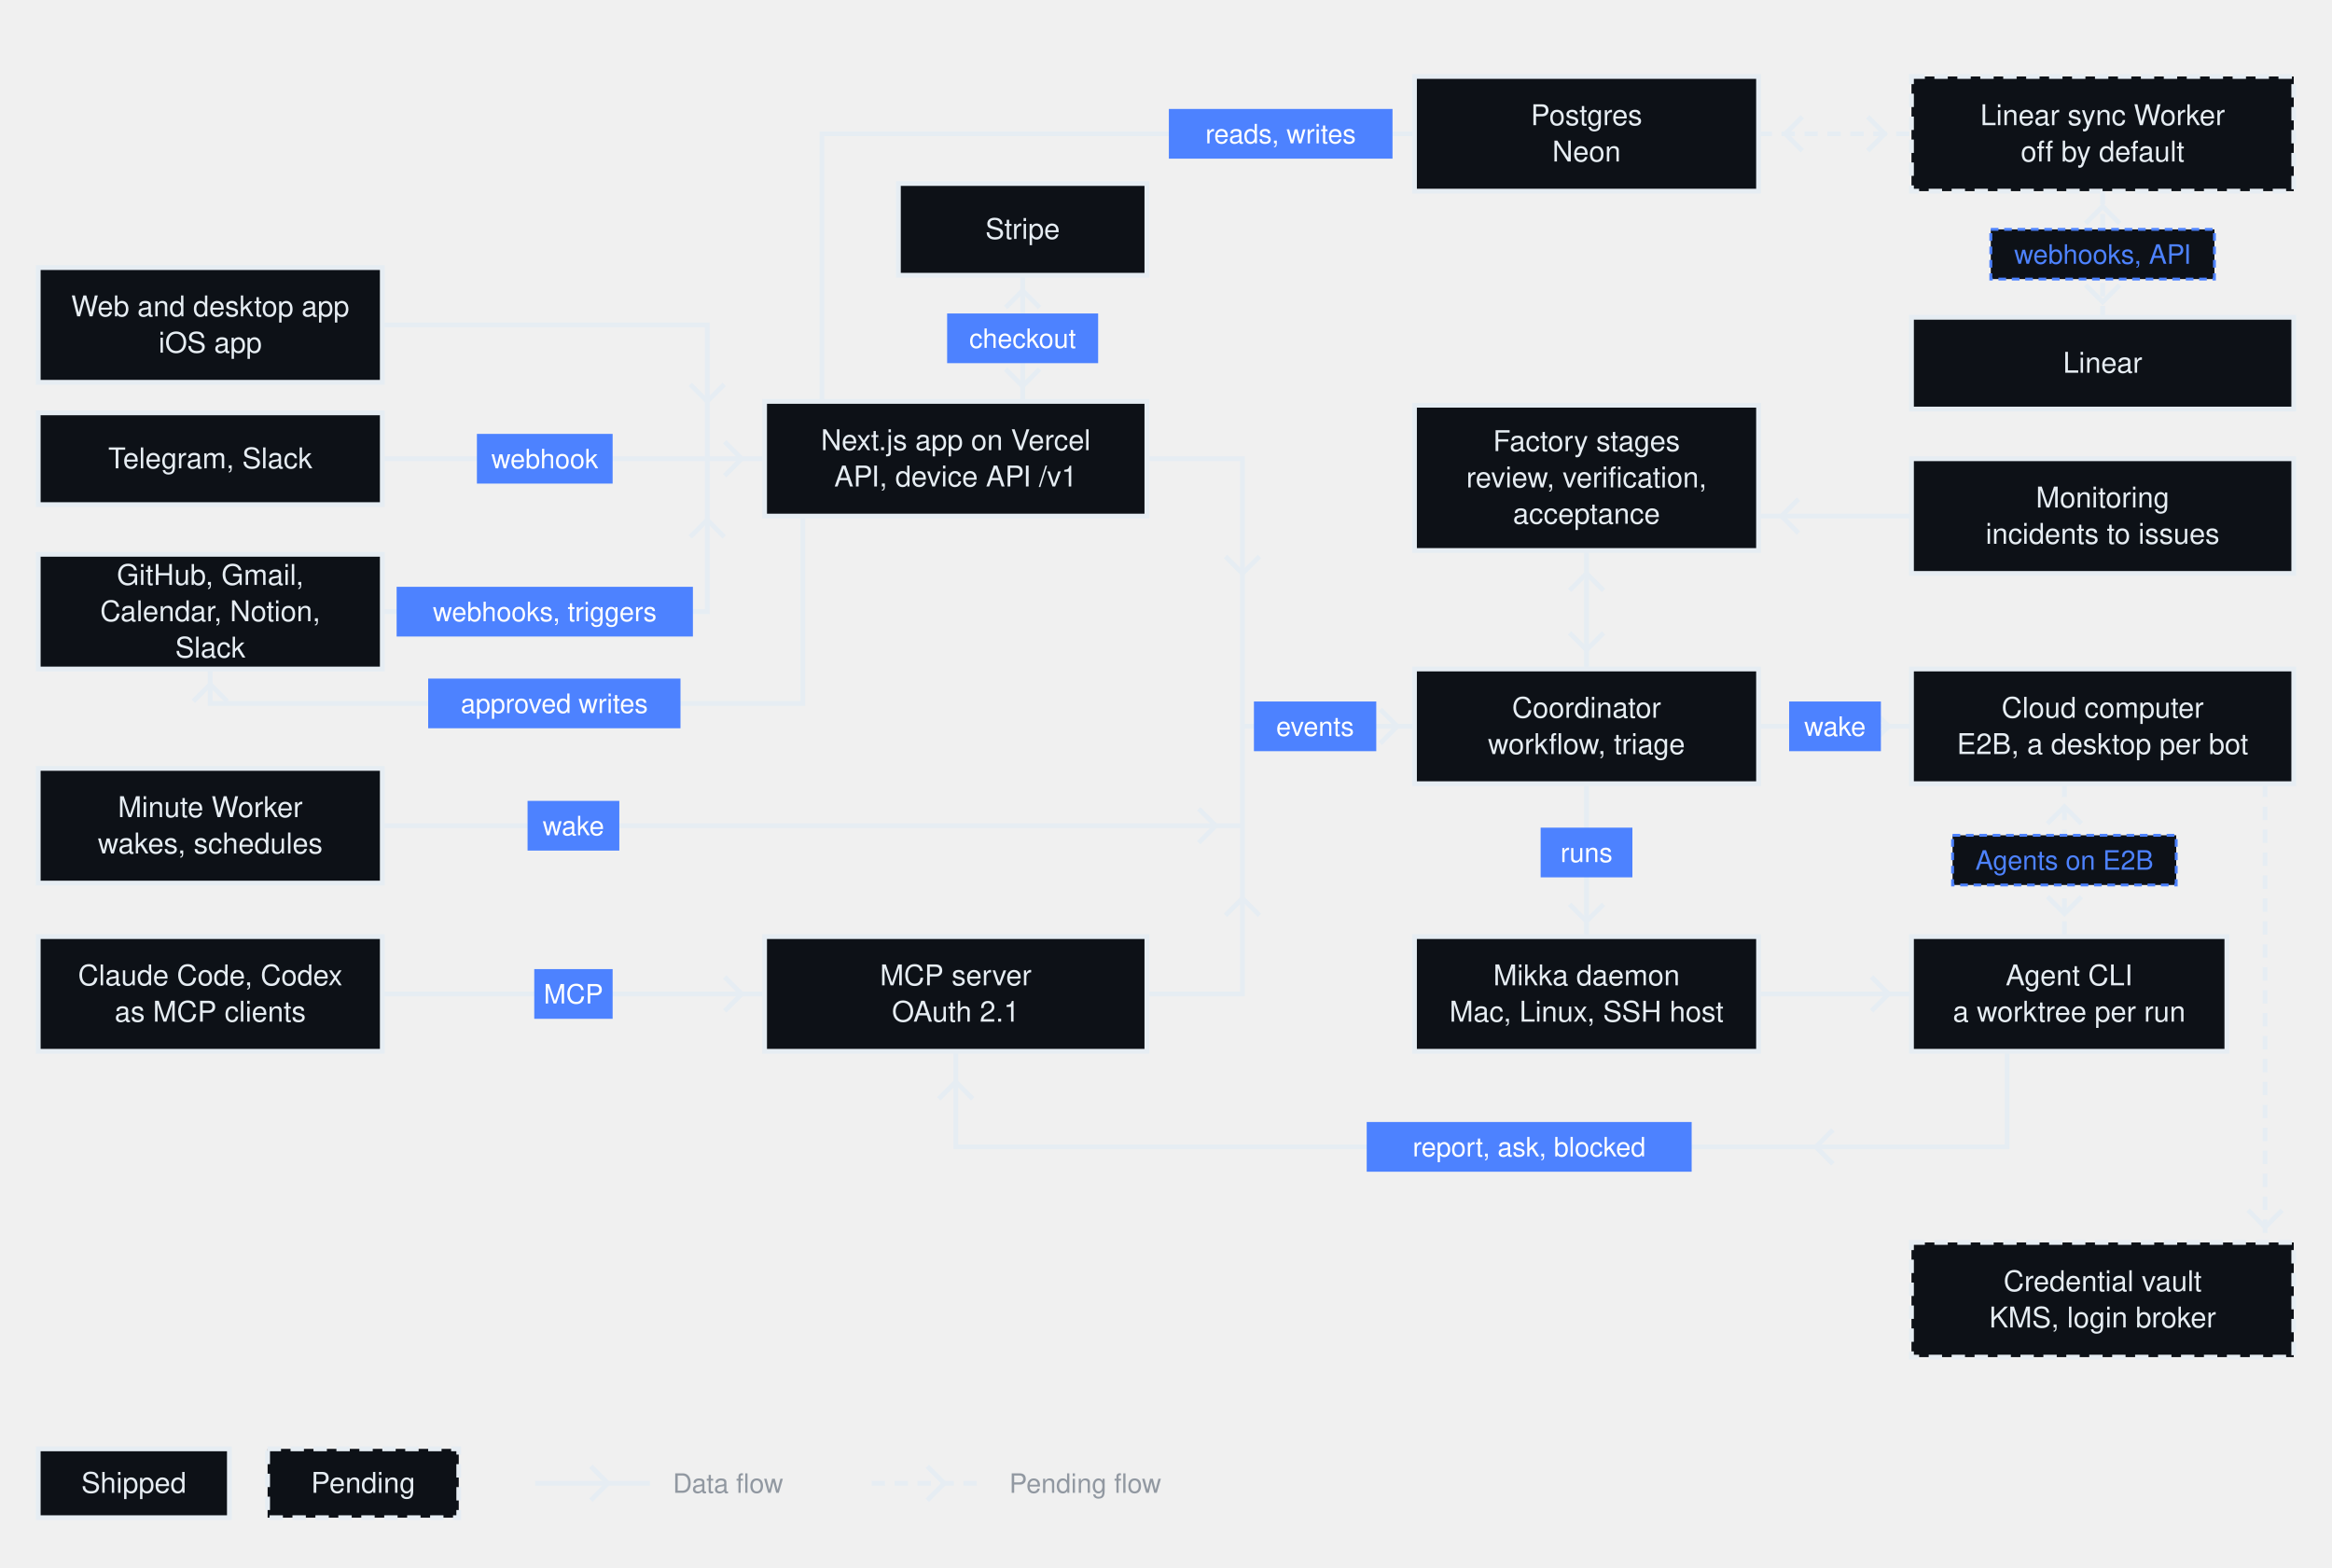
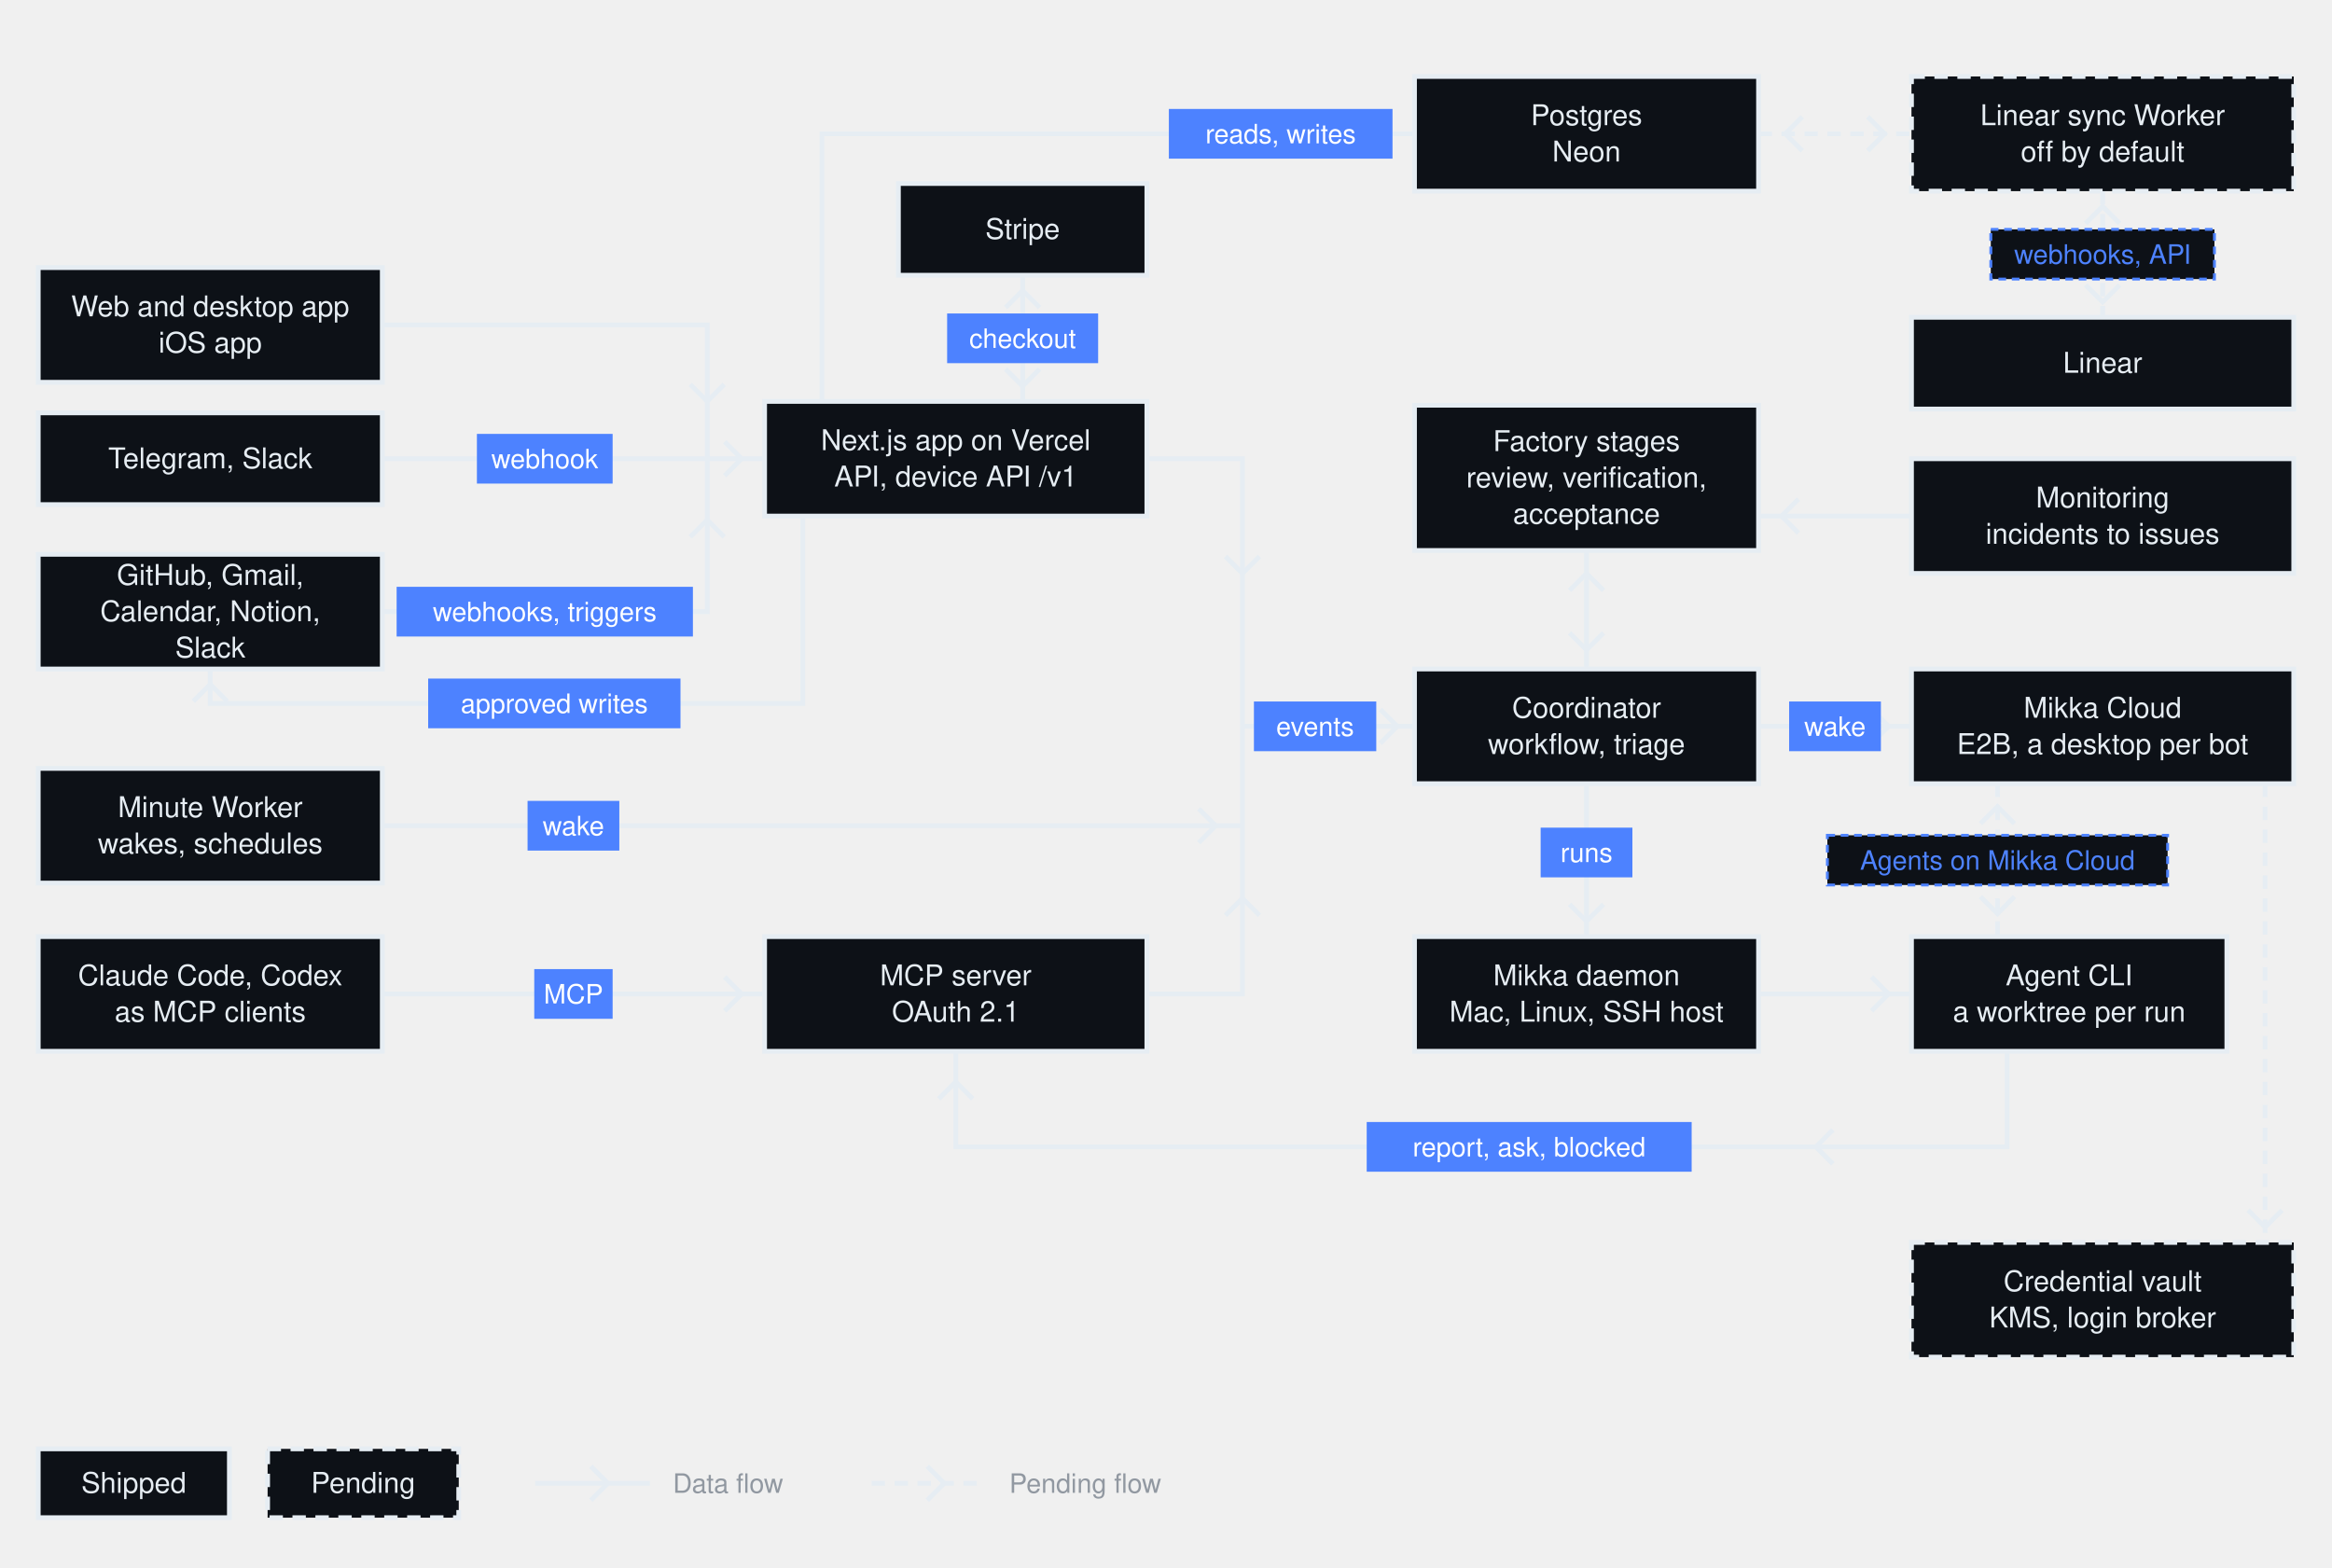
<svg xmlns="http://www.w3.org/2000/svg" width="1220" height="820" viewBox="0 0 1220 820" font-family="-apple-system, BlinkMacSystemFont, &quot;Segoe UI&quot;, Helvetica, Arial, &quot;PingFang SC&quot;, &quot;Noto Sans CJK SC&quot;, &quot;Microsoft YaHei&quot;, sans-serif" role="img" aria-label="Mikka architecture">
  <path d="M200 170 L370 170 L370 240" fill="none" stroke="#e6edf3" stroke-width="2.5" />
  <path d="M362 202 L370 210 L378 202" fill="none" stroke="#e6edf3" stroke-width="2.5" stroke-linecap="square" stroke-linejoin="miter" />
  <path d="M200 320 L370 320 L370 240" fill="none" stroke="#e6edf3" stroke-width="2.5" />
  <path d="M362 280 L370 272 L378 280" fill="none" stroke="#e6edf3" stroke-width="2.5" stroke-linecap="square" stroke-linejoin="miter" />
  <path d="M200 240 L400 240" fill="none" stroke="#e6edf3" stroke-width="2.5" />
  <path d="M380 232 L388 240 L380 248" fill="none" stroke="#e6edf3" stroke-width="2.5" stroke-linecap="square" stroke-linejoin="miter" />
  <rect x="249.5" y="227" width="71" height="26" fill="#4d82ff" />
  <text x="285" y="245" text-anchor="middle" font-size="14" fill="#ffffff">webhook</text>
  <rect x="207.5" y="307" width="155" height="26" fill="#4d82ff" />
  <text x="285" y="325" text-anchor="middle" font-size="14" fill="#ffffff">webhooks, triggers</text>
  <path d="M420 270 L420 368 L110 368 L110 350" fill="none" stroke="#e6edf3" stroke-width="2.5" />
  <path d="M102 366 L110 358 L118 366" fill="none" stroke="#e6edf3" stroke-width="2.5" stroke-linecap="square" stroke-linejoin="miter" />
  <rect x="224" y="355" width="132" height="26" fill="#4d82ff" />
  <text x="290" y="373" text-anchor="middle" font-size="14" fill="#ffffff">approved writes</text>
  <path d="M535 144 L535 210" fill="none" stroke="#e6edf3" stroke-width="2.5" />
  <path d="M527 194 L535 202 L543 194" fill="none" stroke="#e6edf3" stroke-width="2.5" stroke-linecap="square" stroke-linejoin="miter" />
  <path d="M527 160 L535 152 L543 160" fill="none" stroke="#e6edf3" stroke-width="2.5" stroke-linecap="square" stroke-linejoin="miter" />
  <rect x="495.5" y="164" width="79" height="26" fill="#4d82ff" />
  <text x="535" y="182" text-anchor="middle" font-size="14" fill="#ffffff">checkout</text>
  <path d="M200 520 L400 520" fill="none" stroke="#e6edf3" stroke-width="2.5" />
  <path d="M380 512 L388 520 L380 528" fill="none" stroke="#e6edf3" stroke-width="2.5" stroke-linecap="square" stroke-linejoin="miter" />
  <rect x="279.5" y="507" width="41" height="26" fill="#4d82ff" />
  <text x="300" y="525" text-anchor="middle" font-size="14" fill="#ffffff">MCP</text>
  <path d="M430 210 L430 70 L740 70" fill="none" stroke="#e6edf3" stroke-width="2.5" />
  <path d="M720 62 L728 70 L720 78" fill="none" stroke="#e6edf3" stroke-width="2.5" stroke-linecap="square" stroke-linejoin="miter" />
  <rect x="611.5" y="57" width="117" height="26" fill="#4d82ff" />
  <text x="670" y="75" text-anchor="middle" font-size="14" fill="#ffffff">reads, writes</text>
  <path d="M920 70 L1000 70" fill="none" stroke="#e6edf3" stroke-width="2.5" stroke-dasharray="7 5" />
  <path d="M942 62 L934 70 L942 78" fill="none" stroke="#e6edf3" stroke-width="2.5" stroke-linecap="square" stroke-linejoin="miter" />
  <path d="M978 62 L986 70 L978 78" fill="none" stroke="#e6edf3" stroke-width="2.5" stroke-linecap="square" stroke-linejoin="miter" />
  <path d="M1100 100 L1100 166" fill="none" stroke="#e6edf3" stroke-width="2.5" stroke-dasharray="7 5" />
  <path d="M1092 150 L1100 158 L1108 150" fill="none" stroke="#e6edf3" stroke-width="2.5" stroke-linecap="square" stroke-linejoin="miter" />
  <path d="M1092 116 L1100 108 L1108 116" fill="none" stroke="#e6edf3" stroke-width="2.5" stroke-linecap="square" stroke-linejoin="miter" />
  <rect x="1041.5" y="120" width="117" height="26" fill="#0d1117" stroke="#4d82ff" stroke-width="1.5" stroke-dasharray="4 3" />
  <text x="1100" y="138" text-anchor="middle" font-size="14" fill="#4d82ff">webhooks, API</text>
  <path d="M600 240 L650 240 L650 380" fill="none" stroke="#e6edf3" stroke-width="2.5" />
  <path d="M642 292 L650 300 L658 292" fill="none" stroke="#e6edf3" stroke-width="2.5" stroke-linecap="square" stroke-linejoin="miter" />
  <path d="M600 520 L650 520 L650 380" fill="none" stroke="#e6edf3" stroke-width="2.5" />
  <path d="M642 478 L650 470 L658 478" fill="none" stroke="#e6edf3" stroke-width="2.5" stroke-linecap="square" stroke-linejoin="miter" />
  <path d="M650 380 L740 380" fill="none" stroke="#e6edf3" stroke-width="2.5" />
  <path d="M723 372 L731 380 L723 388" fill="none" stroke="#e6edf3" stroke-width="2.5" stroke-linecap="square" stroke-linejoin="miter" />
  <rect x="656" y="367" width="64" height="26" fill="#4d82ff" />
  <text x="688" y="385" text-anchor="middle" font-size="14" fill="#ffffff">events</text>
  <path d="M200 432 L650 432" fill="none" stroke="#e6edf3" stroke-width="2.5" />
  <path d="M628 424 L636 432 L628 440" fill="none" stroke="#e6edf3" stroke-width="2.5" stroke-linecap="square" stroke-linejoin="miter" />
  <rect x="276" y="419" width="48" height="26" fill="#4d82ff" />
  <text x="300" y="437" text-anchor="middle" font-size="14" fill="#ffffff">wake</text>
  <path d="M830 288 L830 350" fill="none" stroke="#e6edf3" stroke-width="2.5" />
  <path d="M822 308 L830 300 L838 308" fill="none" stroke="#e6edf3" stroke-width="2.5" stroke-linecap="square" stroke-linejoin="miter" />
  <path d="M822 332 L830 340 L838 332" fill="none" stroke="#e6edf3" stroke-width="2.5" stroke-linecap="square" stroke-linejoin="miter" />
  <path d="M1000 270 L920 270" fill="none" stroke="#e6edf3" stroke-width="2.5" />
  <path d="M940 262 L932 270 L940 278" fill="none" stroke="#e6edf3" stroke-width="2.5" stroke-linecap="square" stroke-linejoin="miter" />
  <path d="M920 380 L1000 380" fill="none" stroke="#e6edf3" stroke-width="2.5" />
  <path d="M980 372 L988 380 L980 388" fill="none" stroke="#e6edf3" stroke-width="2.5" stroke-linecap="square" stroke-linejoin="miter" />
  <rect x="936" y="367" width="48" height="26" fill="#4d82ff" />
  <text x="960" y="385" text-anchor="middle" font-size="14" fill="#ffffff">wake</text>
  <path d="M830 410 L830 490" fill="none" stroke="#e6edf3" stroke-width="2.5" />
  <path d="M822 474 L830 482 L838 474" fill="none" stroke="#e6edf3" stroke-width="2.5" stroke-linecap="square" stroke-linejoin="miter" />
  <rect x="806" y="433" width="48" height="26" fill="#4d82ff" />
  <text x="830" y="451" text-anchor="middle" font-size="14" fill="#ffffff">runs</text>
  <path d="M920 520 L1000 520" fill="none" stroke="#e6edf3" stroke-width="2.5" />
  <path d="M980 512 L988 520 L980 528" fill="none" stroke="#e6edf3" stroke-width="2.5" stroke-linecap="square" stroke-linejoin="miter" />
-   <path d="M1080 410 L1080 490" fill="none" stroke="#e6edf3" stroke-width="2.5" stroke-dasharray="7 5" />
-   <path d="M1072 430 L1080 422 L1088 430" fill="none" stroke="#e6edf3" stroke-width="2.5" stroke-linecap="square" stroke-linejoin="miter" />
-   <path d="M1072 470 L1080 478 L1088 470" fill="none" stroke="#e6edf3" stroke-width="2.5" stroke-linecap="square" stroke-linejoin="miter" />
-   <rect x="1021.5" y="437" width="117" height="26" fill="#0d1117" stroke="#4d82ff" stroke-width="1.5" stroke-dasharray="4 3" />
-   <text x="1080" y="455" text-anchor="middle" font-size="14" fill="#4d82ff">Agents on E2B</text>
+   <path d="M1045 410 L1045 490" fill="none" stroke="#e6edf3" stroke-width="2.5" stroke-dasharray="7 5" />
+   <path d="M1037 430 L1045 422 L1053 430" fill="none" stroke="#e6edf3" stroke-width="2.5" stroke-linecap="square" stroke-linejoin="miter" />
+   <path d="M1037 470 L1045 478 L1053 470" fill="none" stroke="#e6edf3" stroke-width="2.5" stroke-linecap="square" stroke-linejoin="miter" />
+   <rect x="956" y="437" width="178" height="26" fill="#0d1117" stroke="#4d82ff" stroke-width="1.5" stroke-dasharray="4 3" />
+   <text x="1045" y="455" text-anchor="middle" font-size="14" fill="#4d82ff">Agents on Mikka Cloud</text>
  <path d="M1185 410 L1185 650" fill="none" stroke="#e6edf3" stroke-width="2.5" stroke-dasharray="7 5" />
  <path d="M1177 634 L1185 642 L1193 634" fill="none" stroke="#e6edf3" stroke-width="2.5" stroke-linecap="square" stroke-linejoin="miter" />
  <path d="M1050 550 L1050 600 L500 600 L500 550" fill="none" stroke="#e6edf3" stroke-width="2.5" />
  <path d="M958 592 L950 600 L958 608" fill="none" stroke="#e6edf3" stroke-width="2.5" stroke-linecap="square" stroke-linejoin="miter" />
  <path d="M492 574 L500 566 L508 574" fill="none" stroke="#e6edf3" stroke-width="2.5" stroke-linecap="square" stroke-linejoin="miter" />
  <rect x="715" y="587" width="170" height="26" fill="#4d82ff" />
  <text x="800" y="605" text-anchor="middle" font-size="14" fill="#ffffff">report, ask, blocked</text>
  <rect x="20" y="140" width="180" height="60" fill="#0d1117" stroke="#e6edf3" stroke-width="2.5" />
  <text x="110" y="165.5" text-anchor="middle" font-size="15" fill="#e6edf3">Web and desktop app</text>
  <text x="110" y="184.5" text-anchor="middle" font-size="15" fill="#e6edf3">iOS app</text>
  <rect x="20" y="216" width="180" height="48" fill="#0d1117" stroke="#e6edf3" stroke-width="2.5" />
  <text x="110" y="245" text-anchor="middle" font-size="15" fill="#e6edf3">Telegram, Slack</text>
  <rect x="20" y="290" width="180" height="60" fill="#0d1117" stroke="#e6edf3" stroke-width="2.5" />
  <text x="110" y="306" text-anchor="middle" font-size="15" fill="#e6edf3">GitHub, Gmail,</text>
  <text x="110" y="325" text-anchor="middle" font-size="15" fill="#e6edf3">Calendar, Notion,</text>
  <text x="110" y="344" text-anchor="middle" font-size="15" fill="#e6edf3">Slack</text>
  <rect x="20" y="402" width="180" height="60" fill="#0d1117" stroke="#e6edf3" stroke-width="2.5" />
  <text x="110" y="427.5" text-anchor="middle" font-size="15" fill="#e6edf3">Minute Worker</text>
  <text x="110" y="446.5" text-anchor="middle" font-size="15" fill="#e6edf3">wakes, schedules</text>
  <rect x="20" y="490" width="180" height="60" fill="#0d1117" stroke="#e6edf3" stroke-width="2.5" />
  <text x="110" y="515.5" text-anchor="middle" font-size="15" fill="#e6edf3">Claude Code, Codex</text>
  <text x="110" y="534.5" text-anchor="middle" font-size="15" fill="#e6edf3">as MCP clients</text>
  <rect x="470" y="96" width="130" height="48" fill="#0d1117" stroke="#e6edf3" stroke-width="2.5" />
  <text x="535" y="125" text-anchor="middle" font-size="15" fill="#e6edf3">Stripe</text>
  <rect x="400" y="210" width="200" height="60" fill="#0d1117" stroke="#e6edf3" stroke-width="2.5" />
  <text x="500" y="235.5" text-anchor="middle" font-size="15" fill="#e6edf3">Next.js app on Vercel</text>
  <text x="500" y="254.5" text-anchor="middle" font-size="15" fill="#e6edf3">API, device API /v1</text>
  <rect x="400" y="490" width="200" height="60" fill="#0d1117" stroke="#e6edf3" stroke-width="2.5" />
  <text x="500" y="515.5" text-anchor="middle" font-size="15" fill="#e6edf3">MCP server</text>
  <text x="500" y="534.5" text-anchor="middle" font-size="15" fill="#e6edf3">OAuth 2.1</text>
  <rect x="740" y="40" width="180" height="60" fill="#0d1117" stroke="#e6edf3" stroke-width="2.5" />
  <text x="830" y="65.5" text-anchor="middle" font-size="15" fill="#e6edf3">Postgres</text>
  <text x="830" y="84.5" text-anchor="middle" font-size="15" fill="#e6edf3">Neon</text>
  <rect x="740" y="212" width="180" height="76" fill="#0d1117" stroke="#e6edf3" stroke-width="2.5" />
  <text x="830" y="236" text-anchor="middle" font-size="15" fill="#e6edf3">Factory stages</text>
  <text x="830" y="255" text-anchor="middle" font-size="15" fill="#e6edf3">review, verification,</text>
  <text x="830" y="274" text-anchor="middle" font-size="15" fill="#e6edf3">acceptance</text>
  <rect x="740" y="350" width="180" height="60" fill="#0d1117" stroke="#e6edf3" stroke-width="2.5" />
  <text x="830" y="375.5" text-anchor="middle" font-size="15" fill="#e6edf3">Coordinator</text>
  <text x="830" y="394.5" text-anchor="middle" font-size="15" fill="#e6edf3">workflow, triage</text>
  <rect x="740" y="490" width="180" height="60" fill="#0d1117" stroke="#e6edf3" stroke-width="2.5" />
  <text x="830" y="515.5" text-anchor="middle" font-size="15" fill="#e6edf3">Mikka daemon</text>
  <text x="830" y="534.5" text-anchor="middle" font-size="15" fill="#e6edf3">Mac, Linux, SSH host</text>
  <rect x="1000" y="40" width="200" height="60" fill="#0d1117" stroke="#e6edf3" stroke-width="2.5" stroke-dasharray="7 5" />
  <text x="1100" y="65.5" text-anchor="middle" font-size="15" fill="#e6edf3">Linear sync Worker</text>
  <text x="1100" y="84.5" text-anchor="middle" font-size="15" fill="#e6edf3">off by default</text>
  <rect x="1000" y="166" width="200" height="48" fill="#0d1117" stroke="#e6edf3" stroke-width="2.5" />
  <text x="1100" y="195" text-anchor="middle" font-size="15" fill="#e6edf3">Linear</text>
  <rect x="1000" y="240" width="200" height="60" fill="#0d1117" stroke="#e6edf3" stroke-width="2.5" />
  <text x="1100" y="265.5" text-anchor="middle" font-size="15" fill="#e6edf3">Monitoring</text>
  <text x="1100" y="284.5" text-anchor="middle" font-size="15" fill="#e6edf3">incidents to issues</text>
  <rect x="1000" y="350" width="200" height="60" fill="#0d1117" stroke="#e6edf3" stroke-width="2.5" />
-   <text x="1100" y="375.5" text-anchor="middle" font-size="15" fill="#e6edf3">Cloud computer</text>
+   <text x="1100" y="375.5" text-anchor="middle" font-size="15" fill="#e6edf3">Mikka Cloud</text>
  <text x="1100" y="394.5" text-anchor="middle" font-size="15" fill="#e6edf3">E2B, a desktop per bot</text>
  <rect x="1000" y="490" width="165" height="60" fill="#0d1117" stroke="#e6edf3" stroke-width="2.5" />
  <text x="1082.5" y="515.5" text-anchor="middle" font-size="15" fill="#e6edf3">Agent CLI</text>
  <text x="1082.5" y="534.5" text-anchor="middle" font-size="15" fill="#e6edf3">a worktree per run</text>
  <rect x="1000" y="650" width="200" height="60" fill="#0d1117" stroke="#e6edf3" stroke-width="2.5" stroke-dasharray="7 5" />
  <text x="1100" y="675.5" text-anchor="middle" font-size="15" fill="#e6edf3">Credential vault</text>
  <text x="1100" y="694.5" text-anchor="middle" font-size="15" fill="#e6edf3">KMS, login broker</text>
  <rect x="20" y="758" width="100" height="36" fill="#0d1117" stroke="#e6edf3" stroke-width="2.5" />
  <text x="70" y="781" text-anchor="middle" font-size="15" fill="#e6edf3">Shipped</text>
  <rect x="140" y="758" width="100" height="36" fill="#0d1117" stroke="#e6edf3" stroke-width="2.5" stroke-dasharray="7 5" />
  <text x="190" y="781" text-anchor="middle" font-size="15" fill="#e6edf3">Pending</text>
  <path d="M280 776 L340 776" fill="none" stroke="#e6edf3" stroke-width="2.5" />
  <path d="M310 768 L318 776 L310 784" fill="none" stroke="#e6edf3" stroke-width="2.5" stroke-linecap="square" stroke-linejoin="miter" />
  <text x="352" y="781" font-size="14" fill="#9198a1">Data flow</text>
  <path d="M456 776 L516 776" fill="none" stroke="#e6edf3" stroke-width="2.5" stroke-dasharray="7 5" />
  <path d="M486 768 L494 776 L486 784" fill="none" stroke="#e6edf3" stroke-width="2.5" stroke-linecap="square" stroke-linejoin="miter" />
  <text x="528" y="781" font-size="14" fill="#9198a1">Pending flow</text>
</svg>
